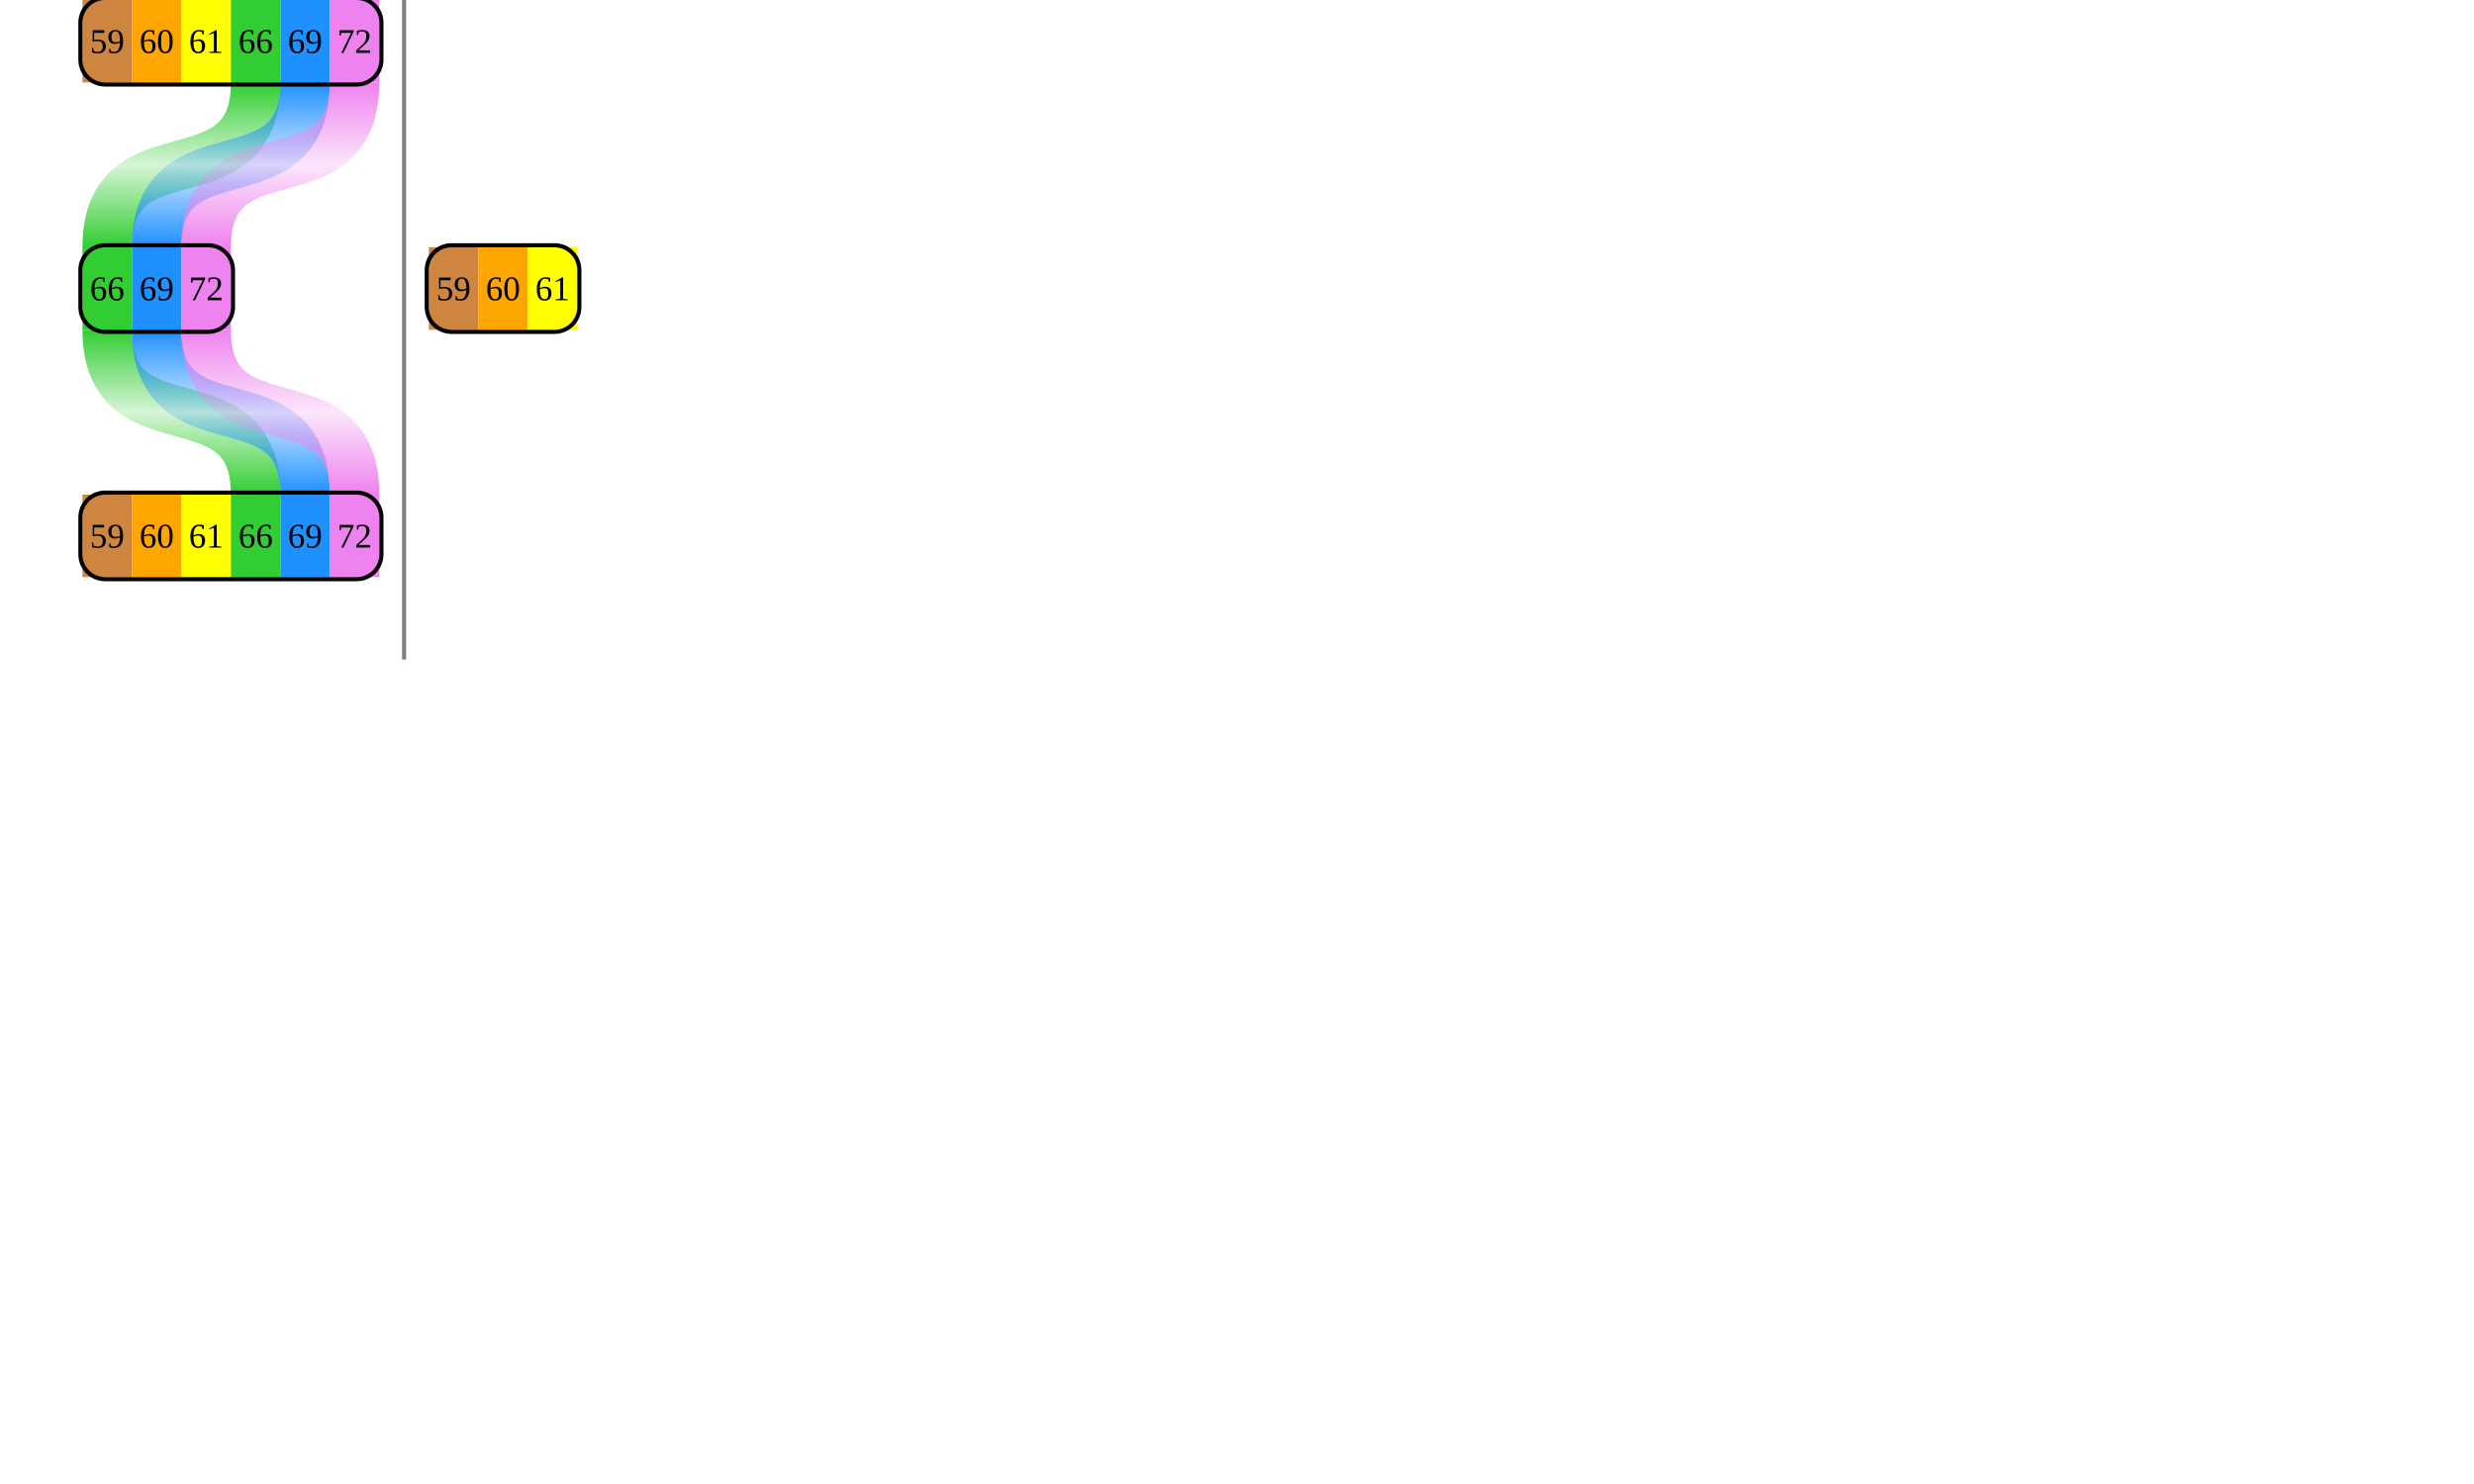
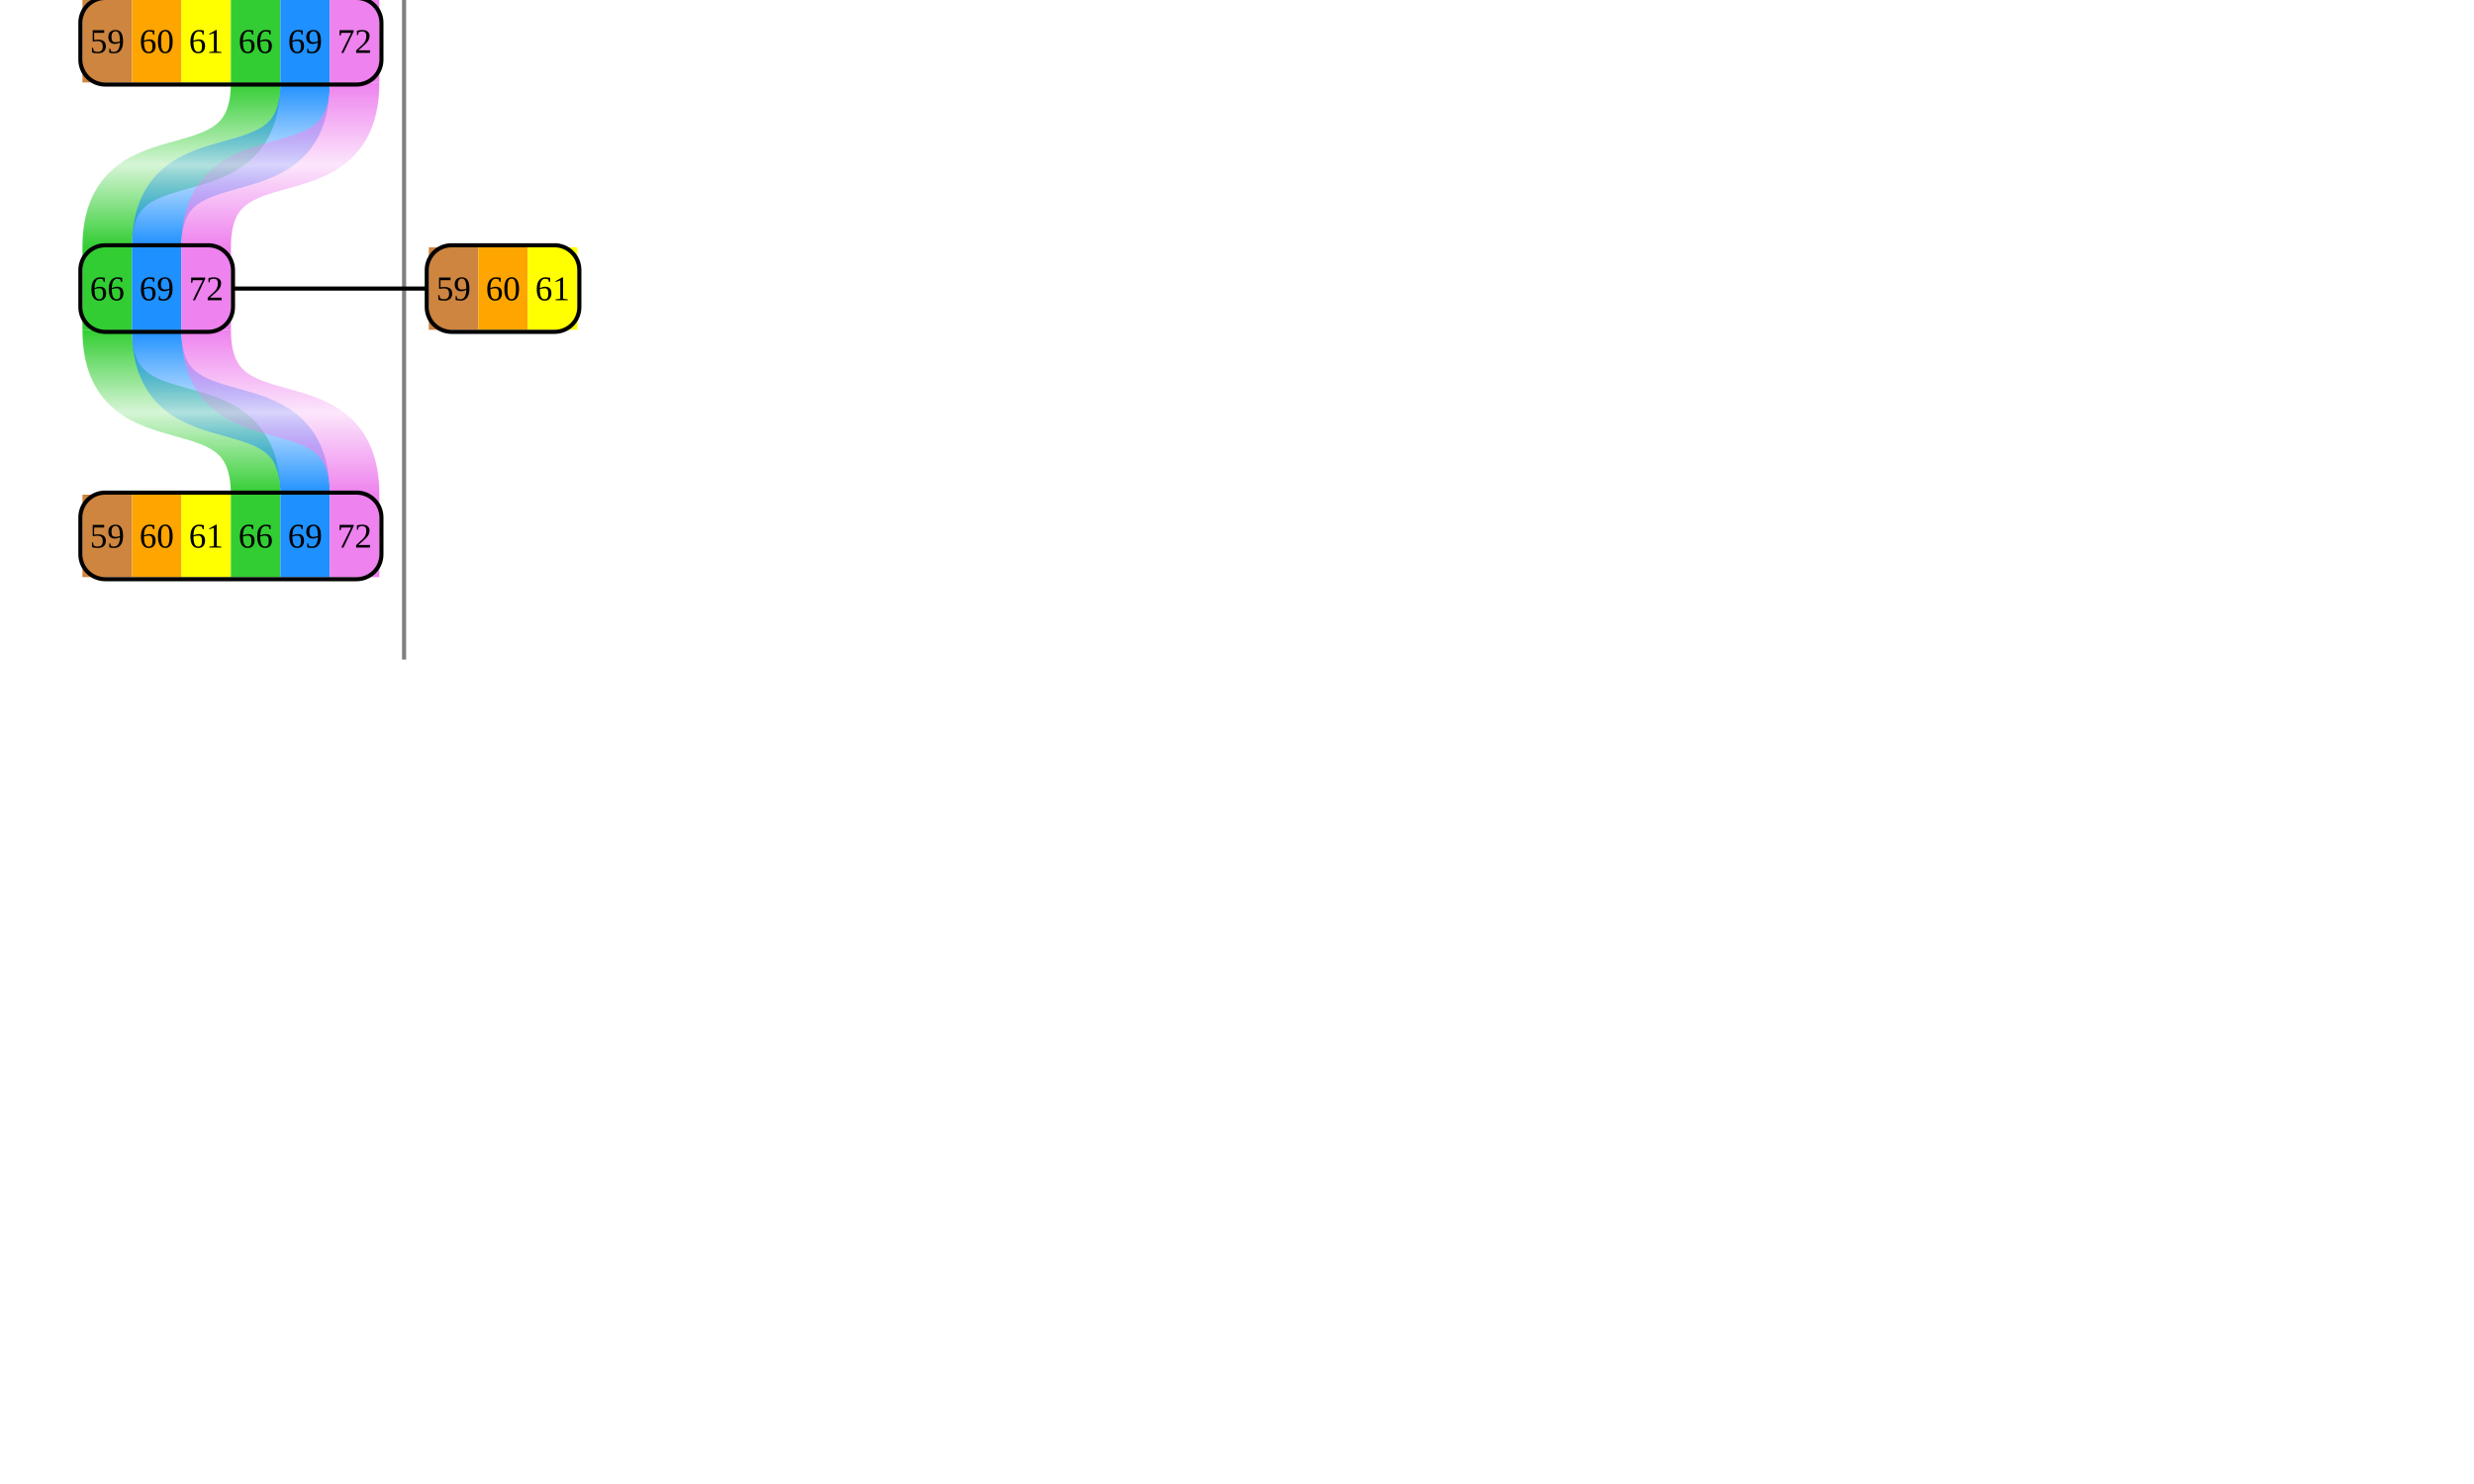
<svg xmlns="http://www.w3.org/2000/svg" viewBox="0 0 300 180">
  <g transform="translate(10)">
    <defs>
      <linearGradient id="dodgerblueGradient" x1="0%" x2="0%" y1="0%" y2="100%">
        <stop offset="0%" stop-color="dodgerblue" stop-opacity="1" />
        <stop offset="50%" stop-color="dodgerblue" stop-opacity=".2" />
        <stop offset="100%" stop-color="dodgerblue" stop-opacity="1" />
      </linearGradient>
      <linearGradient id="yellowGradient" x1="0%" x2="0%" y1="0%" y2="100%">
        <stop offset="0%" stop-color="yellow" stop-opacity="1" />
        <stop offset="50%" stop-color="yellow" stop-opacity=".2" />
        <stop offset="100%" stop-color="yellow" stop-opacity="1" />
      </linearGradient>
      <linearGradient id="violetGradient" x1="0%" x2="0%" y1="0%" y2="100%">
        <stop offset="0%" stop-color="violet" stop-opacity="1" />
        <stop offset="50%" stop-color="violet" stop-opacity=".2" />
        <stop offset="100%" stop-color="violet" stop-opacity="1" />
      </linearGradient>
      <linearGradient id="orangeGradient" x1="0%" x2="0%" y1="0%" y2="100%">
        <stop offset="0%" stop-color="orange" stop-opacity="1" />
        <stop offset="50%" stop-color="orange" stop-opacity=".2" />
        <stop offset="100%" stop-color="orange" stop-opacity="1" />
      </linearGradient>
      <linearGradient id="limegreenGradient" x1="0%" x2="0%" y1="0%" y2="100%">
        <stop offset="0%" stop-color="limegreen" stop-opacity="1" />
        <stop offset="50%" stop-color="limegreen" stop-opacity=".2" />
        <stop offset="100%" stop-color="limegreen" stop-opacity="1" />
      </linearGradient>
      <linearGradient id="peruGradient" x1="0%" x2="0%" y1="0%" y2="100%">
        <stop offset="0%" stop-color="peru" stop-opacity="1" />
        <stop offset="50%" stop-color="peru" stop-opacity=".2" />
        <stop offset="100%" stop-color="peru" stop-opacity="1" />
      </linearGradient>
    </defs>
    <g transform="translate(0, 0.0)">
      <g transform="translate(0.0)">
        <rect x="0.0" y="0" width="6.0" height="10.0" fill="peru" />
        <text x="3.0" y="5.0" text-anchor="middle" dominant-baseline="central" font-size="4.2">59</text>
        <rect x="6.0" y="0" width="6.0" height="10.0" fill="orange" />
        <text x="9.0" y="5.0" text-anchor="middle" dominant-baseline="central" font-size="4.2">60</text>
        <rect x="12.0" y="0" width="6.0" height="10.0" fill="yellow" />
        <text x="15.0" y="5.0" text-anchor="middle" dominant-baseline="central" font-size="4.2">61</text>
        <rect x="18.0" y="0" width="6.0" height="10.0" fill="limegreen" />
        <text x="21.0" y="5.0" text-anchor="middle" dominant-baseline="central" font-size="4.2">66</text>
        <rect x="24.0" y="0" width="6.0" height="10.0" fill="dodgerblue" />
        <text x="27.0" y="5.0" text-anchor="middle" dominant-baseline="central" font-size="4.2">69</text>
        <rect x="30.0" y="0" width="6.0" height="10.0" fill="violet" />
        <text x="33.0" y="5.0" text-anchor="middle" dominant-baseline="central" font-size="4.2">72</text>
      </g>
    </g>
    <g transform="translate(0, 30.0)">
      <g transform="translate(0.0)">
        <rect x="0.0" y="0" width="6.0" height="10.0" fill="limegreen" />
        <text x="3.0" y="5.0" text-anchor="middle" dominant-baseline="central" font-size="4.2">66</text>
        <rect x="6.0" y="0" width="6.0" height="10.0" fill="dodgerblue" />
        <text x="9.0" y="5.0" text-anchor="middle" dominant-baseline="central" font-size="4.2">69</text>
        <rect x="12.0" y="0" width="6.0" height="10.0" fill="violet" />
        <text x="15.0" y="5.0" text-anchor="middle" dominant-baseline="central" font-size="4.2">72</text>
      </g>
      <g transform="translate(42.0)">
        <rect x="0.0" y="0" width="6.0" height="10.0" fill="peru" />
        <text x="3.0" y="5.0" text-anchor="middle" dominant-baseline="central" font-size="4.2">59</text>
        <rect x="6.0" y="0" width="6.0" height="10.0" fill="orange" />
        <text x="9.0" y="5.0" text-anchor="middle" dominant-baseline="central" font-size="4.2">60</text>
        <rect x="12.0" y="0" width="6.0" height="10.0" fill="yellow" />
        <text x="15.0" y="5.0" text-anchor="middle" dominant-baseline="central" font-size="4.2">61</text>
      </g>
    </g>
    <g transform="translate(0, 60.0)">
      <g transform="translate(0.0)">
        <rect x="0.0" y="0" width="6.0" height="10.0" fill="peru" />
        <text x="3.0" y="5.0" text-anchor="middle" dominant-baseline="central" font-size="4.2">59</text>
        <rect x="6.0" y="0" width="6.0" height="10.0" fill="orange" />
        <text x="9.0" y="5.0" text-anchor="middle" dominant-baseline="central" font-size="4.2">60</text>
        <rect x="12.0" y="0" width="6.0" height="10.0" fill="yellow" />
        <text x="15.0" y="5.0" text-anchor="middle" dominant-baseline="central" font-size="4.2">61</text>
        <rect x="18.0" y="0" width="6.0" height="10.0" fill="limegreen" />
        <text x="21.0" y="5.0" text-anchor="middle" dominant-baseline="central" font-size="4.2">66</text>
        <rect x="24.0" y="0" width="6.0" height="10.0" fill="dodgerblue" />
        <text x="27.0" y="5.0" text-anchor="middle" dominant-baseline="central" font-size="4.2">69</text>
        <rect x="30.0" y="0" width="6.0" height="10.0" fill="violet" />
        <text x="33.0" y="5.0" text-anchor="middle" dominant-baseline="central" font-size="4.2">72</text>
      </g>
    </g>
    <g transform="translate(0, 30.0)">
      <path d="M 3.0,-20.0 C 3.0,-5.0 3.0, -15.0 3.0,0" stroke="url(#peruGradient)" fill="none" stroke-width="6.0" />
      <path d="M 9.0,-20.0 C 9.0,-5.0 9.0, -15.0 9.0,0" stroke="url(#orangeGradient)" fill="none" stroke-width="6.0" />
      <path d="M 15.0,-20.0 C 15.0,-5.0 15.0, -15.0 15.0,0" stroke="url(#yellowGradient)" fill="none" stroke-width="6.0" />
      <path d="M 21.0,-20.0 C 21.0,-5.0 3.0, -15.0 3.0,0" stroke="url(#limegreenGradient)" fill="none" stroke-width="6.0" />
      <path d="M 27.0,-20.0 C 27.0,-5.0 9.0, -15.0 9.0,0" stroke="url(#dodgerblueGradient)" fill="none" stroke-width="6.0" />
      <path d="M 33.0,-20.0 C 33.0,-5.0 15.0, -15.0 15.0,0" stroke="url(#violetGradient)" fill="none" stroke-width="6.0" />
    </g>
    <g transform="translate(0, 60.0)">
      <path d="M 3.0,-20.0 C 3.0,-5.0 21.0, -15.0 21.0,0" stroke="url(#limegreenGradient)" fill="none" stroke-width="6.0" />
      <path d="M 9.0,-20.0 C 9.0,-5.0 27.0, -15.0 27.0,0" stroke="url(#dodgerblueGradient)" fill="none" stroke-width="6.0" />
      <path d="M 15.0,-20.0 C 15.0,-5.0 33.0, -15.0 33.0,0" stroke="url(#violetGradient)" fill="none" stroke-width="6.0" />
      <path d="M 3.0,-20.0 C 3.0,-5.0 3.0, -15.0 3.0,0" stroke="url(#peruGradient)" fill="none" stroke-width="6.0" />
      <path d="M 9.0,-20.0 C 9.0,-5.0 9.0, -15.0 9.0,0" stroke="url(#orangeGradient)" fill="none" stroke-width="6.0" />
      <path d="M 15.0,-20.0 C 15.0,-5.0 15.0, -15.0 15.0,0" stroke="url(#yellowGradient)" fill="none" stroke-width="6.0" />
    </g>
    <line transform="translate(0, -10.0)" x1="39.0" y1="0" x2="39.0" y2="90.0" stroke="gray" stroke-width=".5" />
    <rect transform="translate(0.0, 0.0)" x="-0.25" y="-.25" width="36.5" height="10.5" stroke="black" stroke-width=".5" fill="none" rx="3" />
    <rect transform="translate(0.0, 30.0)" x="-0.25" y="-.25" width="18.5" height="10.5" stroke="black" stroke-width=".5" fill="none" rx="3" />
    <rect transform="translate(42.0, 30.0)" x="-0.25" y="-.25" width="18.5" height="10.5" stroke="black" stroke-width=".5" fill="none" rx="3" />
    <rect transform="translate(0.0, 60.0)" x="-0.25" y="-.25" width="36.5" height="10.5" stroke="black" stroke-width=".5" fill="none" rx="3" />
+     <line x1="18.25" y1="35.0" x2="41.75" y2="35.0" stroke="black" stroke-width=".5" />
  </g>
</svg>
